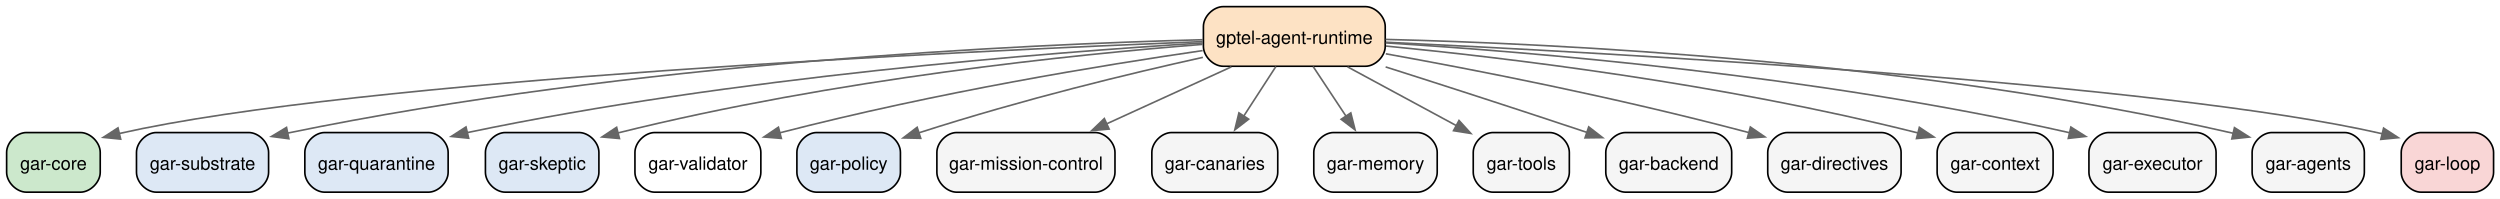
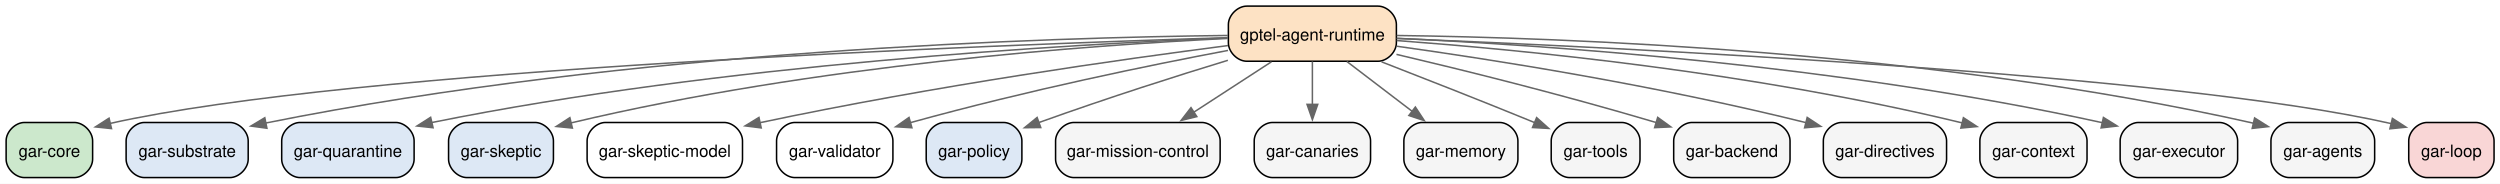
- <svg xmlns="http://www.w3.org/2000/svg" width="1509pt" height="120pt" viewBox="0.00 0.00 1509.00 120.00">
+ <svg xmlns="http://www.w3.org/2000/svg" width="1633pt" height="120pt" viewBox="0.00 0.00 1633.00 120.00">
  <g id="graph0" class="graph" transform="scale(1 1) rotate(0) translate(4 116)">
-     <polygon fill="white" stroke="none" points="-4,4 -4,-116 1505.12,-116 1505.12,4 -4,4" />
+     <polygon fill="white" stroke="none" points="-4,4 -4,-116 1629.12,-116 1629.12,4 -4,4" />
    <g id="node1" class="node">
-       <path fill="#fde2c4" stroke="black" d="M820.12,-112C820.12,-112 734.38,-112 734.38,-112 728.38,-112 722.38,-106 722.38,-100 722.38,-100 722.38,-88 722.38,-88 722.38,-82 728.38,-76 734.38,-76 734.38,-76 820.12,-76 820.12,-76 826.12,-76 832.12,-82 832.12,-88 832.12,-88 832.12,-100 832.12,-100 832.12,-106 826.12,-112 820.12,-112" />
-       <text xml:space="preserve" text-anchor="middle" x="777.25" y="-89.55" font-family="Helvetica,sans-Serif" font-size="11.00">gptel-agent-runtime</text>
+       <path fill="#fde2c4" stroke="black" d="M896.12,-112C896.12,-112 810.38,-112 810.38,-112 804.38,-112 798.38,-106 798.38,-100 798.38,-100 798.38,-88 798.38,-88 798.38,-82 804.38,-76 810.38,-76 810.38,-76 896.12,-76 896.12,-76 902.12,-76 908.12,-82 908.12,-88 908.12,-88 908.12,-100 908.12,-100 908.12,-106 902.12,-112 896.12,-112" />
+       <text xml:space="preserve" text-anchor="middle" x="853.25" y="-89.55" font-family="Helvetica,sans-Serif" font-size="11.00">gptel-agent-runtime</text>
    </g>
    <g id="node2" class="node">
      <path fill="#cce8cc" stroke="black" d="M44.5,-36C44.5,-36 12,-36 12,-36 6,-36 0,-30 0,-24 0,-24 0,-12 0,-12 0,-6 6,0 12,0 12,0 44.5,0 44.5,0 50.5,0 56.5,-6 56.5,-12 56.5,-12 56.5,-24 56.5,-24 56.5,-30 50.5,-36 44.5,-36" />
      <text xml:space="preserve" text-anchor="middle" x="28.25" y="-13.55" font-family="Helvetica,sans-Serif" font-size="11.00">gar-core</text>
    </g>
    <g id="edge1" class="edge">
-       <path fill="none" stroke="#666666" d="M722.03,-90.92C581.4,-85.27 211.38,-68 67.98,-35.41" />
-       <polygon fill="#666666" stroke="#666666" points="68.85,-32.02 58.31,-33.08 67.21,-38.82 68.85,-32.02" />
+       <path fill="none" stroke="#666666" d="M798.09,-91.42C646.78,-86.71 226.56,-71.03 67.8,-35.35" />
+       <polygon fill="#666666" stroke="#666666" points="68.84,-32 58.31,-33.1 67.23,-38.81 68.84,-32" />
    </g>
    <g id="node3" class="node">
      <path fill="#dde8f5" stroke="black" d="M146.12,-36C146.12,-36 90.38,-36 90.38,-36 84.38,-36 78.38,-30 78.38,-24 78.38,-24 78.38,-12 78.38,-12 78.38,-6 84.38,0 90.38,0 90.38,0 146.12,0 146.12,0 152.12,0 158.12,-6 158.12,-12 158.12,-12 158.12,-24 158.12,-24 158.12,-30 152.12,-36 146.12,-36" />
      <text xml:space="preserve" text-anchor="middle" x="118.25" y="-13.55" font-family="Helvetica,sans-Serif" font-size="11.00">gar-substrate</text>
    </g>
    <g id="edge2" class="edge">
-       <path fill="none" stroke="#666666" d="M722.12,-92.03C616.52,-89.26 378.55,-78.67 169.57,-35.66" />
-       <polygon fill="#666666" stroke="#666666" points="170.37,-32.25 159.86,-33.63 168.94,-39.1 170.37,-32.25" />
+       <path fill="none" stroke="#666666" d="M798.09,-92.84C682.78,-91.55 407.98,-83.51 169.35,-35.6" />
+       <polygon fill="#666666" stroke="#666666" points="170.35,-32.23 159.86,-33.66 168.96,-39.09 170.35,-32.23" />
    </g>
    <g id="node4" class="node">
      <path fill="#dde8f5" stroke="black" d="M254.5,-36C254.5,-36 192,-36 192,-36 186,-36 180,-30 180,-24 180,-24 180,-12 180,-12 180,-6 186,0 192,0 192,0 254.5,0 254.5,0 260.5,0 266.5,-6 266.5,-12 266.5,-12 266.5,-24 266.5,-24 266.5,-30 260.5,-36 254.5,-36" />
      <text xml:space="preserve" text-anchor="middle" x="223.25" y="-13.55" font-family="Helvetica,sans-Serif" font-size="11.00">gar-quarantine</text>
    </g>
    <g id="edge3" class="edge">
-       <path fill="none" stroke="#666666" d="M722.08,-90.06C629.5,-84.38 437.41,-69.38 278.25,-36 278.13,-35.98 278.02,-35.95 277.9,-35.93" />
-       <polygon fill="#666666" stroke="#666666" points="278.9,-32.57 268.36,-33.64 277.27,-39.37 278.9,-32.57" />
+       <path fill="none" stroke="#666666" d="M798,-91.21C694.89,-87.06 466.55,-74.03 278.25,-36 278.13,-35.98 278.02,-35.95 277.9,-35.93" />
+       <polygon fill="#666666" stroke="#666666" points="278.88,-32.56 268.35,-33.7 277.29,-39.38 278.88,-32.56" />
    </g>
    <g id="node5" class="node">
      <path fill="#dde8f5" stroke="black" d="M345.5,-36C345.5,-36 301,-36 301,-36 295,-36 289,-30 289,-24 289,-24 289,-12 289,-12 289,-6 295,0 301,0 301,0 345.5,0 345.5,0 351.5,0 357.5,-6 357.5,-12 357.5,-12 357.5,-24 357.5,-24 357.5,-30 351.5,-36 345.5,-36" />
      <text xml:space="preserve" text-anchor="middle" x="323.25" y="-13.55" font-family="Helvetica,sans-Serif" font-size="11.00">gar-skeptic</text>
    </g>
    <g id="edge4" class="edge">
-       <path fill="none" stroke="#666666" d="M721.92,-89.22C644.76,-83.08 500.58,-68.51 368.96,-35.76" />
-       <polygon fill="#666666" stroke="#666666" points="369.91,-32.39 359.36,-33.33 368.19,-39.18 369.91,-32.39" />
+       <path fill="none" stroke="#666666" d="M797.93,-90.89C709.1,-86.54 529.35,-73.83 368.9,-35.7" />
+       <polygon fill="#666666" stroke="#666666" points="369.88,-32.34 359.34,-33.39 368.24,-39.15 369.88,-32.34" />
    </g>
    <g id="node6" class="node">
-       <path fill="#ffffff" stroke="black" d="M443.25,-36C443.25,-36 391.25,-36 391.25,-36 385.25,-36 379.25,-30 379.25,-24 379.25,-24 379.25,-12 379.25,-12 379.25,-6 385.25,0 391.25,0 391.25,0 443.25,0 443.25,0 449.25,0 455.25,-6 455.25,-12 455.25,-12 455.25,-24 455.25,-24 455.25,-30 449.25,-36 443.25,-36" />
-       <text xml:space="preserve" text-anchor="middle" x="417.25" y="-13.55" font-family="Helvetica,sans-Serif" font-size="11.00">gar-validator</text>
+       <path fill="#ffffff" stroke="black" d="M469,-36C469,-36 391.5,-36 391.5,-36 385.5,-36 379.5,-30 379.5,-24 379.5,-24 379.5,-12 379.5,-12 379.5,-6 385.5,0 391.5,0 391.5,0 469,0 469,0 475,0 481,-6 481,-12 481,-12 481,-24 481,-24 481,-30 475,-36 469,-36" />
+       <text xml:space="preserve" text-anchor="middle" x="430.25" y="-13.55" font-family="Helvetica,sans-Serif" font-size="11.00">gar-skeptic-model</text>
    </g>
    <g id="edge5" class="edge">
-       <path fill="none" stroke="#666666" d="M721.92,-85.47C661.61,-76.68 562.22,-60.51 466.63,-35.82" />
-       <polygon fill="#666666" stroke="#666666" points="467.62,-32.46 457.06,-33.31 465.85,-39.23 467.62,-32.46" />
+       <path fill="none" stroke="#666666" d="M798.16,-86.24C729.28,-77.35 607.62,-60.25 492.36,-35.85" />
+       <polygon fill="#666666" stroke="#666666" points="493.22,-32.45 482.71,-33.78 491.75,-39.29 493.22,-32.45" />
    </g>
    <g id="node7" class="node">
-       <path fill="#dde8f5" stroke="black" d="M527.5,-36C527.5,-36 489,-36 489,-36 483,-36 477,-30 477,-24 477,-24 477,-12 477,-12 477,-6 483,0 489,0 489,0 527.5,0 527.5,0 533.5,0 539.5,-6 539.5,-12 539.5,-12 539.5,-24 539.5,-24 539.5,-30 533.5,-36 527.5,-36" />
-       <text xml:space="preserve" text-anchor="middle" x="508.25" y="-13.55" font-family="Helvetica,sans-Serif" font-size="11.00">gar-policy</text>
+       <path fill="#ffffff" stroke="black" d="M567.25,-36C567.25,-36 515.25,-36 515.25,-36 509.25,-36 503.25,-30 503.25,-24 503.25,-24 503.25,-12 503.25,-12 503.25,-6 509.25,0 515.25,0 515.25,0 567.25,0 567.25,0 573.25,0 579.25,-6 579.25,-12 579.25,-12 579.25,-24 579.25,-24 579.25,-30 573.25,-36 567.25,-36" />
+       <text xml:space="preserve" text-anchor="middle" x="541.25" y="-13.55" font-family="Helvetica,sans-Serif" font-size="11.00">gar-validator</text>
    </g>
    <g id="edge6" class="edge">
-       <path fill="none" stroke="#666666" d="M722.06,-81.39C678.16,-71.66 615.08,-56.54 550.52,-35.8" />
-       <polygon fill="#666666" stroke="#666666" points="551.76,-32.52 541.16,-32.75 549.59,-39.18 551.76,-32.52" />
+       <path fill="none" stroke="#666666" d="M798.12,-83.06C746.99,-73.39 668.64,-57.43 590.63,-35.88" />
+       <polygon fill="#666666" stroke="#666666" points="591.66,-32.54 581.09,-33.21 589.77,-39.28 591.66,-32.54" />
    </g>
    <g id="node8" class="node">
-       <path fill="#f5f5f5" stroke="black" d="M657,-36C657,-36 573.5,-36 573.5,-36 567.5,-36 561.5,-30 561.5,-24 561.5,-24 561.5,-12 561.5,-12 561.5,-6 567.5,0 573.5,0 573.5,0 657,0 657,0 663,0 669,-6 669,-12 669,-12 669,-24 669,-24 669,-30 663,-36 657,-36" />
-       <text xml:space="preserve" text-anchor="middle" x="615.25" y="-13.55" font-family="Helvetica,sans-Serif" font-size="11.00">gar-mission-control</text>
+       <path fill="#dde8f5" stroke="black" d="M651.5,-36C651.5,-36 613,-36 613,-36 607,-36 601,-30 601,-24 601,-24 601,-12 601,-12 601,-6 607,0 613,0 613,0 651.5,0 651.5,0 657.5,0 663.5,-6 663.5,-12 663.5,-12 663.5,-24 663.5,-24 663.5,-30 657.5,-36 651.5,-36" />
+       <text xml:space="preserve" text-anchor="middle" x="632.25" y="-13.55" font-family="Helvetica,sans-Serif" font-size="11.00">gar-policy</text>
    </g>
    <g id="edge7" class="edge">
-       <path fill="none" stroke="#666666" d="M739.27,-75.65C716.78,-65.38 688.07,-52.26 663.93,-41.24" />
-       <polygon fill="#666666" stroke="#666666" points="665.48,-38.1 654.93,-37.13 662.57,-44.46 665.48,-38.1" />
+       <path fill="none" stroke="#666666" d="M798.05,-76.61C764.97,-66.52 721.92,-52.92 674.61,-35.97" />
+       <polygon fill="#666666" stroke="#666666" points="675.82,-32.69 665.22,-32.58 673.44,-39.27 675.82,-32.69" />
    </g>
    <g id="node9" class="node">
-       <path fill="#f5f5f5" stroke="black" d="M755.25,-36C755.25,-36 703.25,-36 703.25,-36 697.25,-36 691.25,-30 691.25,-24 691.25,-24 691.25,-12 691.25,-12 691.25,-6 697.25,0 703.25,0 703.25,0 755.25,0 755.25,0 761.25,0 767.25,-6 767.25,-12 767.25,-12 767.25,-24 767.25,-24 767.25,-30 761.25,-36 755.25,-36" />
-       <text xml:space="preserve" text-anchor="middle" x="729.25" y="-13.55" font-family="Helvetica,sans-Serif" font-size="11.00">gar-canaries</text>
+       <path fill="#f5f5f5" stroke="black" d="M781,-36C781,-36 697.5,-36 697.5,-36 691.5,-36 685.5,-30 685.5,-24 685.5,-24 685.5,-12 685.5,-12 685.5,-6 691.5,0 697.5,0 697.5,0 781,0 781,0 787,0 793,-6 793,-12 793,-12 793,-24 793,-24 793,-30 787,-36 781,-36" />
+       <text xml:space="preserve" text-anchor="middle" x="739.25" y="-13.55" font-family="Helvetica,sans-Serif" font-size="11.00">gar-mission-control</text>
    </g>
    <g id="edge8" class="edge">
-       <path fill="none" stroke="#666666" d="M766.12,-75.84C760.34,-66.93 753.16,-55.86 746.67,-45.85" />
-       <polygon fill="#666666" stroke="#666666" points="749.69,-44.08 741.31,-37.6 743.82,-47.89 749.69,-44.08" />
+       <path fill="none" stroke="#666666" d="M826.52,-75.65C811.34,-65.79 792.12,-53.32 775.58,-42.58" />
+       <polygon fill="#666666" stroke="#666666" points="777.77,-39.83 767.48,-37.32 773.96,-45.7 777.77,-39.83" />
    </g>
    <g id="node10" class="node">
-       <path fill="#f5f5f5" stroke="black" d="M851.5,-36C851.5,-36 801,-36 801,-36 795,-36 789,-30 789,-24 789,-24 789,-12 789,-12 789,-6 795,0 801,0 801,0 851.5,0 851.5,0 857.5,0 863.5,-6 863.5,-12 863.5,-12 863.5,-24 863.5,-24 863.5,-30 857.5,-36 851.5,-36" />
-       <text xml:space="preserve" text-anchor="middle" x="826.25" y="-13.55" font-family="Helvetica,sans-Serif" font-size="11.00">gar-memory</text>
+       <path fill="#f5f5f5" stroke="black" d="M879.25,-36C879.25,-36 827.25,-36 827.25,-36 821.25,-36 815.25,-30 815.25,-24 815.25,-24 815.25,-12 815.25,-12 815.25,-6 821.25,0 827.25,0 827.25,0 879.25,0 879.25,0 885.25,0 891.25,-6 891.25,-12 891.25,-12 891.25,-24 891.25,-24 891.25,-30 885.25,-36 879.25,-36" />
+       <text xml:space="preserve" text-anchor="middle" x="853.25" y="-13.55" font-family="Helvetica,sans-Serif" font-size="11.00">gar-canaries</text>
    </g>
    <g id="edge9" class="edge">
-       <path fill="none" stroke="#666666" d="M788.61,-75.84C794.51,-66.93 801.84,-55.86 808.47,-45.85" />
-       <polygon fill="#666666" stroke="#666666" points="811.34,-47.86 813.94,-37.59 805.5,-43.99 811.34,-47.86" />
+       <path fill="none" stroke="#666666" d="M853.25,-75.84C853.25,-67.49 853.25,-57.23 853.25,-47.74" />
+       <polygon fill="#666666" stroke="#666666" points="856.75,-47.84 853.25,-37.84 849.75,-47.84 856.75,-47.84" />
    </g>
    <g id="node11" class="node">
-       <path fill="#f5f5f5" stroke="black" d="M931.25,-36C931.25,-36 897.25,-36 897.25,-36 891.25,-36 885.25,-30 885.25,-24 885.25,-24 885.25,-12 885.25,-12 885.25,-6 891.25,0 897.25,0 897.25,0 931.25,0 931.25,0 937.25,0 943.25,-6 943.25,-12 943.25,-12 943.25,-24 943.25,-24 943.25,-30 937.25,-36 931.25,-36" />
-       <text xml:space="preserve" text-anchor="middle" x="914.25" y="-13.55" font-family="Helvetica,sans-Serif" font-size="11.00">gar-tools</text>
+       <path fill="#f5f5f5" stroke="black" d="M975.5,-36C975.5,-36 925,-36 925,-36 919,-36 913,-30 913,-24 913,-24 913,-12 913,-12 913,-6 919,0 925,0 925,0 975.5,0 975.5,0 981.5,0 987.5,-6 987.5,-12 987.5,-12 987.5,-24 987.5,-24 987.5,-30 981.5,-36 975.5,-36" />
+       <text xml:space="preserve" text-anchor="middle" x="950.25" y="-13.55" font-family="Helvetica,sans-Serif" font-size="11.00">gar-memory</text>
    </g>
    <g id="edge10" class="edge">
-       <path fill="none" stroke="#666666" d="M809.37,-75.65C828.99,-65.05 854.22,-51.42 875.02,-40.19" />
-       <polygon fill="#666666" stroke="#666666" points="876.66,-43.28 883.8,-35.45 873.34,-37.12 876.66,-43.28" />
+       <path fill="none" stroke="#666666" d="M875.75,-75.84C888.51,-66.1 904.68,-53.76 918.7,-43.07" />
+       <polygon fill="#666666" stroke="#666666" points="920.51,-46.09 926.34,-37.24 916.26,-40.53 920.51,-46.09" />
    </g>
    <g id="node12" class="node">
-       <path fill="#f5f5f5" stroke="black" d="M1029.25,-36C1029.25,-36 977.25,-36 977.25,-36 971.25,-36 965.25,-30 965.25,-24 965.25,-24 965.25,-12 965.25,-12 965.25,-6 971.25,0 977.25,0 977.25,0 1029.25,0 1029.25,0 1035.25,0 1041.25,-6 1041.25,-12 1041.25,-12 1041.25,-24 1041.25,-24 1041.25,-30 1035.25,-36 1029.25,-36" />
-       <text xml:space="preserve" text-anchor="middle" x="1003.25" y="-13.55" font-family="Helvetica,sans-Serif" font-size="11.00">gar-backend</text>
+       <path fill="#f5f5f5" stroke="black" d="M1055.25,-36C1055.25,-36 1021.25,-36 1021.25,-36 1015.25,-36 1009.25,-30 1009.25,-24 1009.25,-24 1009.25,-12 1009.25,-12 1009.25,-6 1015.25,0 1021.25,0 1021.25,0 1055.25,0 1055.25,0 1061.25,0 1067.25,-6 1067.25,-12 1067.25,-12 1067.25,-24 1067.25,-24 1067.25,-30 1061.25,-36 1055.25,-36" />
+       <text xml:space="preserve" text-anchor="middle" x="1038.25" y="-13.55" font-family="Helvetica,sans-Serif" font-size="11.00">gar-tools</text>
    </g>
    <g id="edge11" class="edge">
-       <path fill="none" stroke="#666666" d="M832.37,-75.6C864.89,-65.25 907.09,-51.69 954.03,-36.03" />
-       <polygon fill="#666666" stroke="#666666" points="954.95,-39.42 963.32,-32.92 952.73,-32.78 954.95,-39.42" />
+       <path fill="none" stroke="#666666" d="M898.44,-75.6C927.12,-64.47 964.95,-49.62 998.25,-36 998.36,-35.96 998.47,-35.91 998.58,-35.87" />
+       <polygon fill="#666666" stroke="#666666" points="999.72,-39.18 1007.62,-32.11 997.04,-32.71 999.72,-39.18" />
    </g>
    <g id="node13" class="node">
-       <path fill="#f5f5f5" stroke="black" d="M1131.5,-36C1131.5,-36 1075,-36 1075,-36 1069,-36 1063,-30 1063,-24 1063,-24 1063,-12 1063,-12 1063,-6 1069,0 1075,0 1075,0 1131.5,0 1131.5,0 1137.5,0 1143.5,-6 1143.5,-12 1143.5,-12 1143.5,-24 1143.5,-24 1143.5,-30 1137.5,-36 1131.5,-36" />
-       <text xml:space="preserve" text-anchor="middle" x="1103.25" y="-13.55" font-family="Helvetica,sans-Serif" font-size="11.00">gar-directives</text>
+       <path fill="#f5f5f5" stroke="black" d="M1153.25,-36C1153.25,-36 1101.25,-36 1101.25,-36 1095.25,-36 1089.25,-30 1089.25,-24 1089.25,-24 1089.25,-12 1089.25,-12 1089.25,-6 1095.25,0 1101.25,0 1101.25,0 1153.25,0 1153.25,0 1159.25,0 1165.25,-6 1165.25,-12 1165.25,-12 1165.25,-24 1165.25,-24 1165.25,-30 1159.25,-36 1153.25,-36" />
+       <text xml:space="preserve" text-anchor="middle" x="1127.25" y="-13.55" font-family="Helvetica,sans-Serif" font-size="11.00">gar-backend</text>
    </g>
    <g id="edge12" class="edge">
-       <path fill="none" stroke="#666666" d="M832.48,-83.52C885.93,-73.91 969.37,-57.75 1051.66,-35.95" />
-       <polygon fill="#666666" stroke="#666666" points="1052.52,-39.34 1061.28,-33.37 1050.71,-32.58 1052.52,-39.34" />
+       <path fill="none" stroke="#666666" d="M908.17,-80.48C951.53,-70.28 1013.75,-54.95 1078.07,-35.89" />
+       <polygon fill="#666666" stroke="#666666" points="1078.81,-39.33 1087.38,-33.11 1076.8,-32.62 1078.81,-39.33" />
    </g>
    <g id="node14" class="node">
-       <path fill="#f5f5f5" stroke="black" d="M1223.25,-36C1223.25,-36 1177.25,-36 1177.25,-36 1171.25,-36 1165.25,-30 1165.25,-24 1165.25,-24 1165.25,-12 1165.25,-12 1165.25,-6 1171.25,0 1177.25,0 1177.25,0 1223.25,0 1223.25,0 1229.25,0 1235.25,-6 1235.25,-12 1235.25,-12 1235.25,-24 1235.25,-24 1235.25,-30 1229.25,-36 1223.25,-36" />
-       <text xml:space="preserve" text-anchor="middle" x="1200.25" y="-13.55" font-family="Helvetica,sans-Serif" font-size="11.00">gar-context</text>
+       <path fill="#f5f5f5" stroke="black" d="M1255.5,-36C1255.5,-36 1199,-36 1199,-36 1193,-36 1187,-30 1187,-24 1187,-24 1187,-12 1187,-12 1187,-6 1193,0 1199,0 1199,0 1255.5,0 1255.5,0 1261.5,0 1267.5,-6 1267.5,-12 1267.5,-12 1267.5,-24 1267.5,-24 1267.5,-30 1261.5,-36 1255.5,-36" />
+       <text xml:space="preserve" text-anchor="middle" x="1227.25" y="-13.55" font-family="Helvetica,sans-Serif" font-size="11.00">gar-directives</text>
    </g>
    <g id="edge13" class="edge">
-       <path fill="none" stroke="#666666" d="M832.58,-88.2C904.53,-81.17 1034.04,-65.86 1153.99,-35.68" />
-       <polygon fill="#666666" stroke="#666666" points="1154.53,-39.15 1163.35,-33.28 1152.8,-32.37 1154.53,-39.15" />
+       <path fill="none" stroke="#666666" d="M908.35,-85.8C970.79,-77.07 1075.68,-60.74 1175.84,-35.85" />
+       <polygon fill="#666666" stroke="#666666" points="1176.46,-39.3 1185.3,-33.46 1174.75,-32.51 1176.46,-39.3" />
    </g>
    <g id="node15" class="node">
-       <path fill="#f5f5f5" stroke="black" d="M1321.62,-36C1321.62,-36 1268.88,-36 1268.88,-36 1262.88,-36 1256.88,-30 1256.88,-24 1256.88,-24 1256.88,-12 1256.88,-12 1256.88,-6 1262.88,0 1268.88,0 1268.88,0 1321.62,0 1321.62,0 1327.62,0 1333.62,-6 1333.62,-12 1333.62,-12 1333.62,-24 1333.62,-24 1333.62,-30 1327.62,-36 1321.62,-36" />
-       <text xml:space="preserve" text-anchor="middle" x="1295.25" y="-13.55" font-family="Helvetica,sans-Serif" font-size="11.00">gar-executor</text>
+       <path fill="#f5f5f5" stroke="black" d="M1347.25,-36C1347.25,-36 1301.25,-36 1301.25,-36 1295.25,-36 1289.25,-30 1289.25,-24 1289.25,-24 1289.25,-12 1289.25,-12 1289.25,-6 1295.25,0 1301.25,0 1301.25,0 1347.25,0 1347.25,0 1353.25,0 1359.25,-6 1359.25,-12 1359.25,-12 1359.25,-24 1359.25,-24 1359.25,-30 1353.25,-36 1347.25,-36" />
+       <text xml:space="preserve" text-anchor="middle" x="1324.25" y="-13.55" font-family="Helvetica,sans-Serif" font-size="11.00">gar-context</text>
    </g>
    <g id="edge14" class="edge">
-       <path fill="none" stroke="#666666" d="M832.43,-90.11C918.7,-84.76 1090.71,-70.75 1245.32,-35.86" />
-       <polygon fill="#666666" stroke="#666666" points="1245.98,-39.3 1254.95,-33.65 1244.42,-32.47 1245.98,-39.3" />
+       <path fill="none" stroke="#666666" d="M908.32,-89.51C987.97,-83.61 1139.88,-69.18 1278.06,-35.63" />
+       <polygon fill="#666666" stroke="#666666" points="1278.5,-39.13 1287.36,-33.33 1276.82,-32.33 1278.5,-39.13" />
    </g>
    <g id="node16" class="node">
-       <path fill="#f5f5f5" stroke="black" d="M1411.12,-36C1411.12,-36 1367.38,-36 1367.38,-36 1361.38,-36 1355.38,-30 1355.38,-24 1355.38,-24 1355.38,-12 1355.38,-12 1355.38,-6 1361.38,0 1367.38,0 1367.38,0 1411.12,0 1411.12,0 1417.12,0 1423.12,-6 1423.12,-12 1423.12,-12 1423.12,-24 1423.12,-24 1423.12,-30 1417.12,-36 1411.12,-36" />
-       <text xml:space="preserve" text-anchor="middle" x="1389.25" y="-13.55" font-family="Helvetica,sans-Serif" font-size="11.00">gar-agents</text>
+       <path fill="#f5f5f5" stroke="black" d="M1445.62,-36C1445.62,-36 1392.88,-36 1392.88,-36 1386.88,-36 1380.88,-30 1380.88,-24 1380.88,-24 1380.88,-12 1380.88,-12 1380.88,-6 1386.88,0 1392.88,0 1392.88,0 1445.62,0 1445.62,0 1451.62,0 1457.62,-6 1457.62,-12 1457.62,-12 1457.62,-24 1457.62,-24 1457.62,-30 1451.62,-36 1445.62,-36" />
+       <text xml:space="preserve" text-anchor="middle" x="1419.25" y="-13.55" font-family="Helvetica,sans-Serif" font-size="11.00">gar-executor</text>
    </g>
    <g id="edge15" class="edge">
-       <path fill="none" stroke="#666666" d="M832.37,-92.21C932.67,-89.75 1151.51,-79.66 1343.96,-35.55" />
-       <polygon fill="#666666" stroke="#666666" points="1344.72,-38.96 1353.67,-33.28 1343.13,-32.14 1344.72,-38.96" />
+       <path fill="none" stroke="#666666" d="M908.25,-90.98C1001.45,-86.68 1196.24,-73.91 1369.33,-35.83" />
+       <polygon fill="#666666" stroke="#666666" points="1369.96,-39.28 1378.95,-33.68 1368.43,-32.45 1369.96,-39.28" />
    </g>
    <g id="node17" class="node">
-       <path fill="#f9d6d6" stroke="black" d="M1489.12,-36C1489.12,-36 1457.38,-36 1457.38,-36 1451.38,-36 1445.38,-30 1445.38,-24 1445.38,-24 1445.38,-12 1445.38,-12 1445.38,-6 1451.38,0 1457.38,0 1457.38,0 1489.12,0 1489.12,0 1495.12,0 1501.12,-6 1501.12,-12 1501.12,-12 1501.12,-24 1501.12,-24 1501.12,-30 1495.12,-36 1489.12,-36" />
-       <text xml:space="preserve" text-anchor="middle" x="1473.25" y="-13.55" font-family="Helvetica,sans-Serif" font-size="11.00">gar-loop</text>
+       <path fill="#f5f5f5" stroke="black" d="M1535.12,-36C1535.12,-36 1491.38,-36 1491.38,-36 1485.38,-36 1479.38,-30 1479.38,-24 1479.38,-24 1479.38,-12 1479.38,-12 1479.38,-6 1485.38,0 1491.38,0 1491.38,0 1535.12,0 1535.12,0 1541.12,0 1547.12,-6 1547.12,-12 1547.12,-12 1547.12,-24 1547.12,-24 1547.12,-30 1541.12,-36 1535.12,-36" />
+       <text xml:space="preserve" text-anchor="middle" x="1513.25" y="-13.55" font-family="Helvetica,sans-Serif" font-size="11.00">gar-agents</text>
    </g>
    <g id="edge16" class="edge">
-       <path fill="none" stroke="#666666" d="M832.54,-90.51C965.48,-84.16 1301.05,-65.9 1433.99,-35.25" />
-       <polygon fill="#666666" stroke="#666666" points="1434.73,-38.67 1443.61,-32.9 1433.07,-31.87 1434.73,-38.67" />
+       <path fill="none" stroke="#666666" d="M908.33,-92.82C1015.03,-91.42 1257.1,-83.07 1468.17,-35.48" />
+       <polygon fill="#666666" stroke="#666666" points="1468.71,-38.95 1477.67,-33.3 1467.14,-32.13 1468.71,-38.95" />
+     </g>
+     <g id="node18" class="node">
+       <path fill="#f9d6d6" stroke="black" d="M1613.12,-36C1613.12,-36 1581.38,-36 1581.38,-36 1575.38,-36 1569.38,-30 1569.38,-24 1569.38,-24 1569.38,-12 1569.38,-12 1569.38,-6 1575.38,0 1581.38,0 1581.38,0 1613.12,0 1613.12,0 1619.12,0 1625.12,-6 1625.12,-12 1625.12,-12 1625.12,-24 1625.12,-24 1625.12,-30 1619.12,-36 1613.12,-36" />
+       <text xml:space="preserve" text-anchor="middle" x="1597.25" y="-13.55" font-family="Helvetica,sans-Serif" font-size="11.00">gar-loop</text>
+     </g>
+     <g id="edge17" class="edge">
+       <path fill="none" stroke="#666666" d="M908.6,-90.88C1048.64,-85.16 1415.32,-67.79 1558,-35.24" />
+       <polygon fill="#666666" stroke="#666666" points="1558.72,-38.67 1567.62,-32.92 1557.08,-31.86 1558.72,-38.67" />
    </g>
  </g>
</svg>
